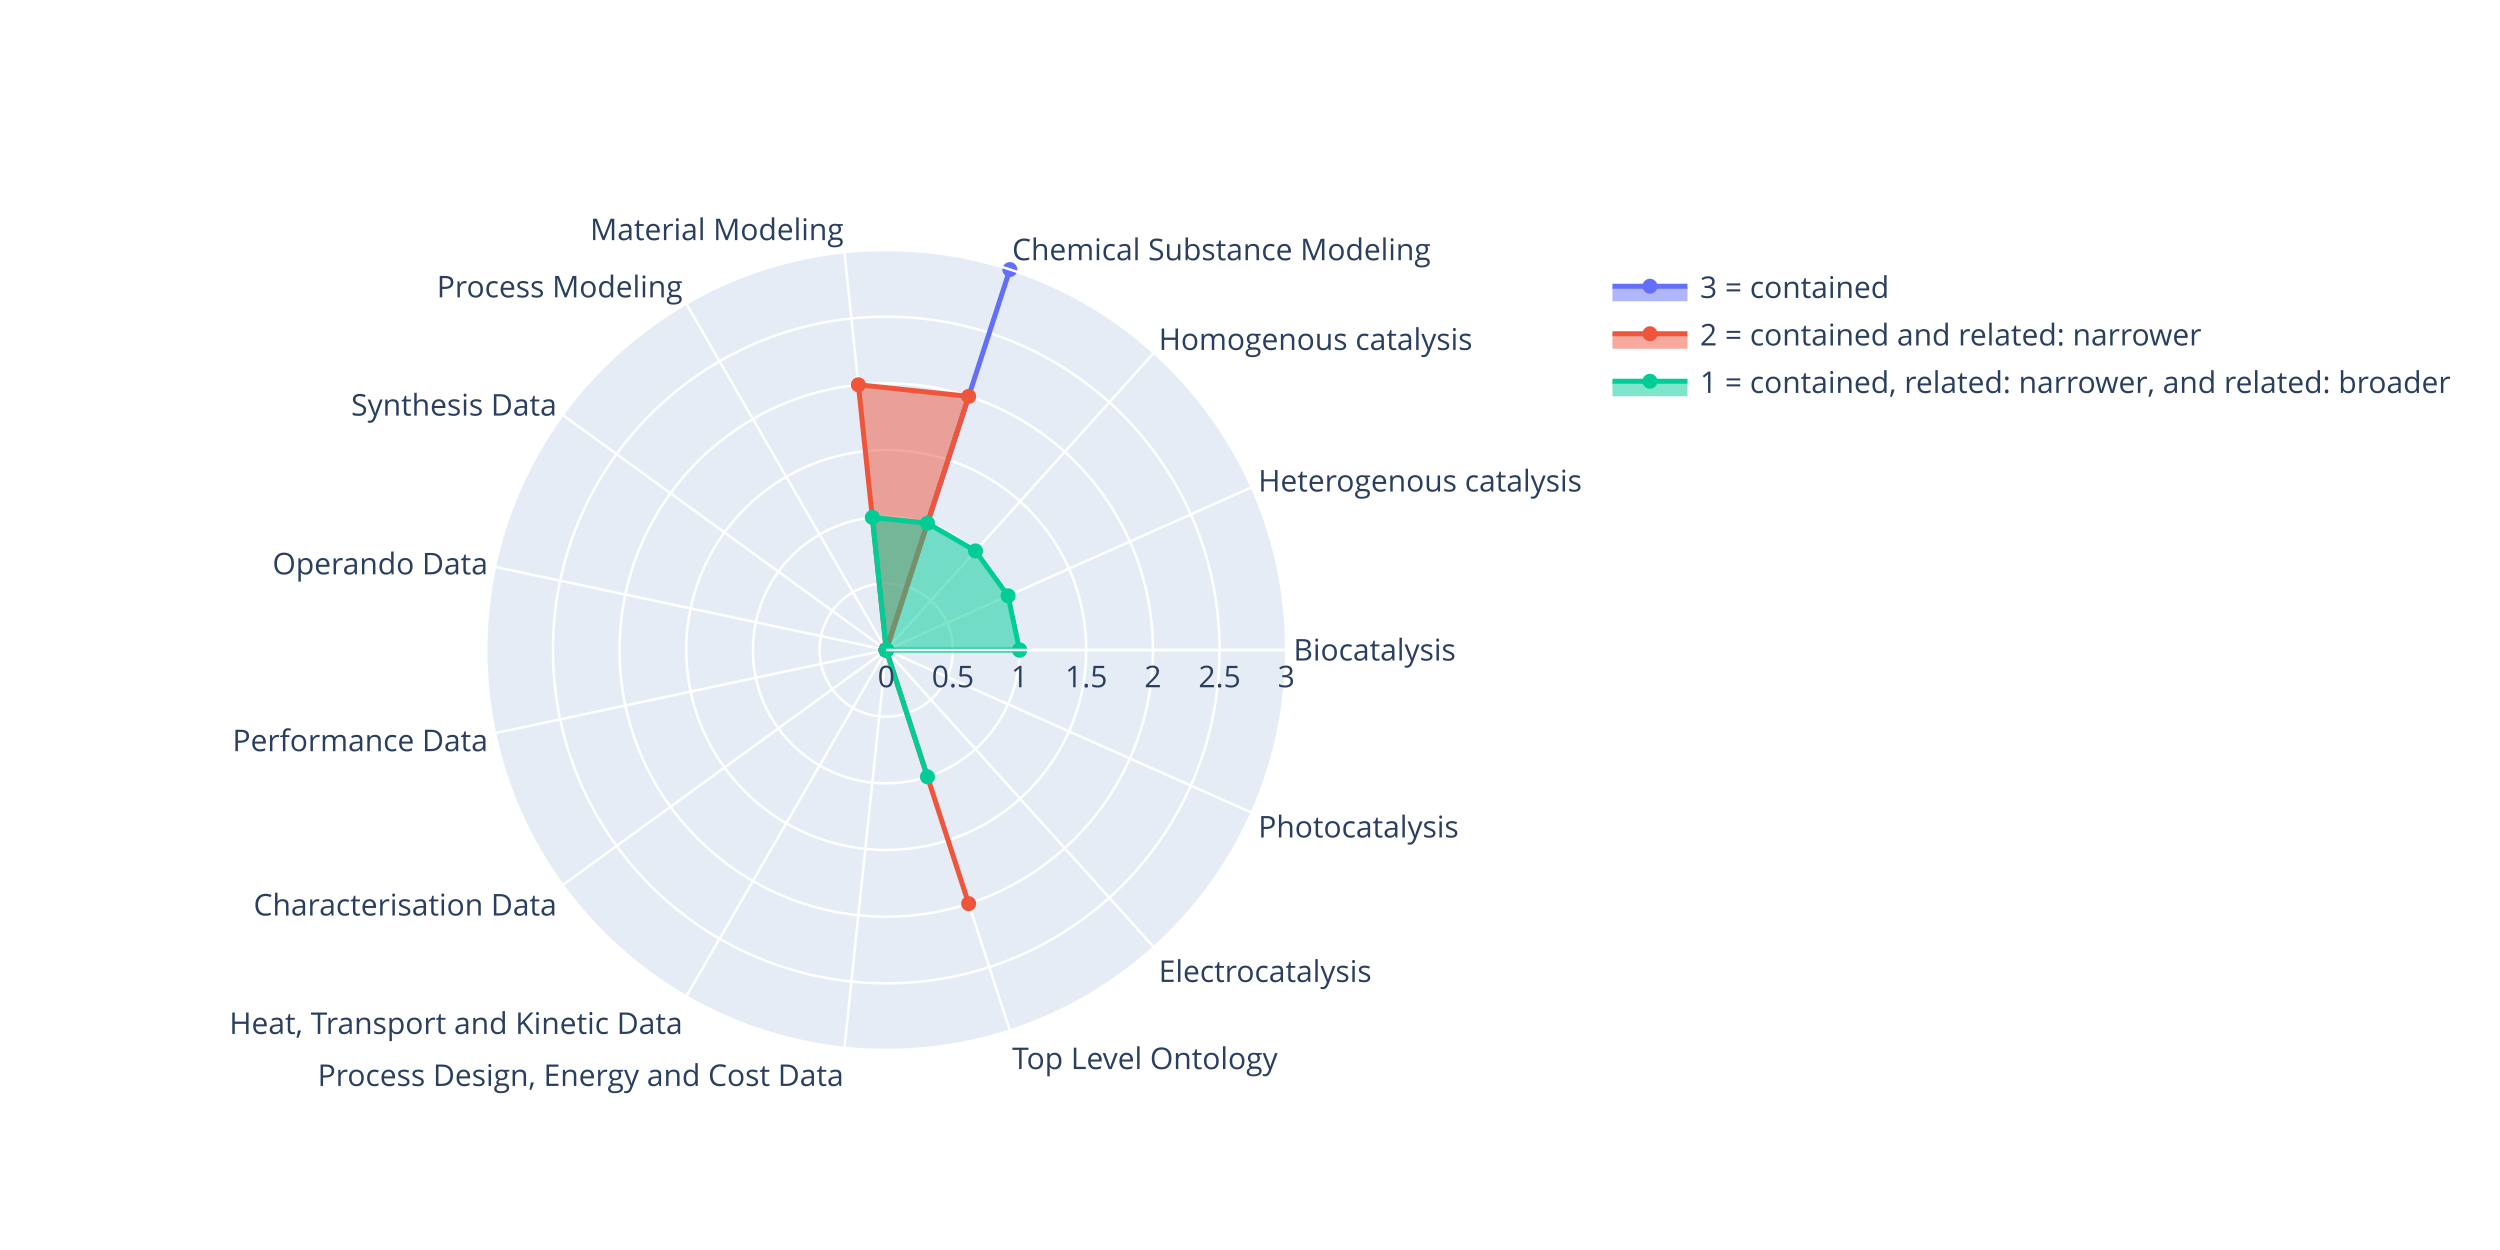
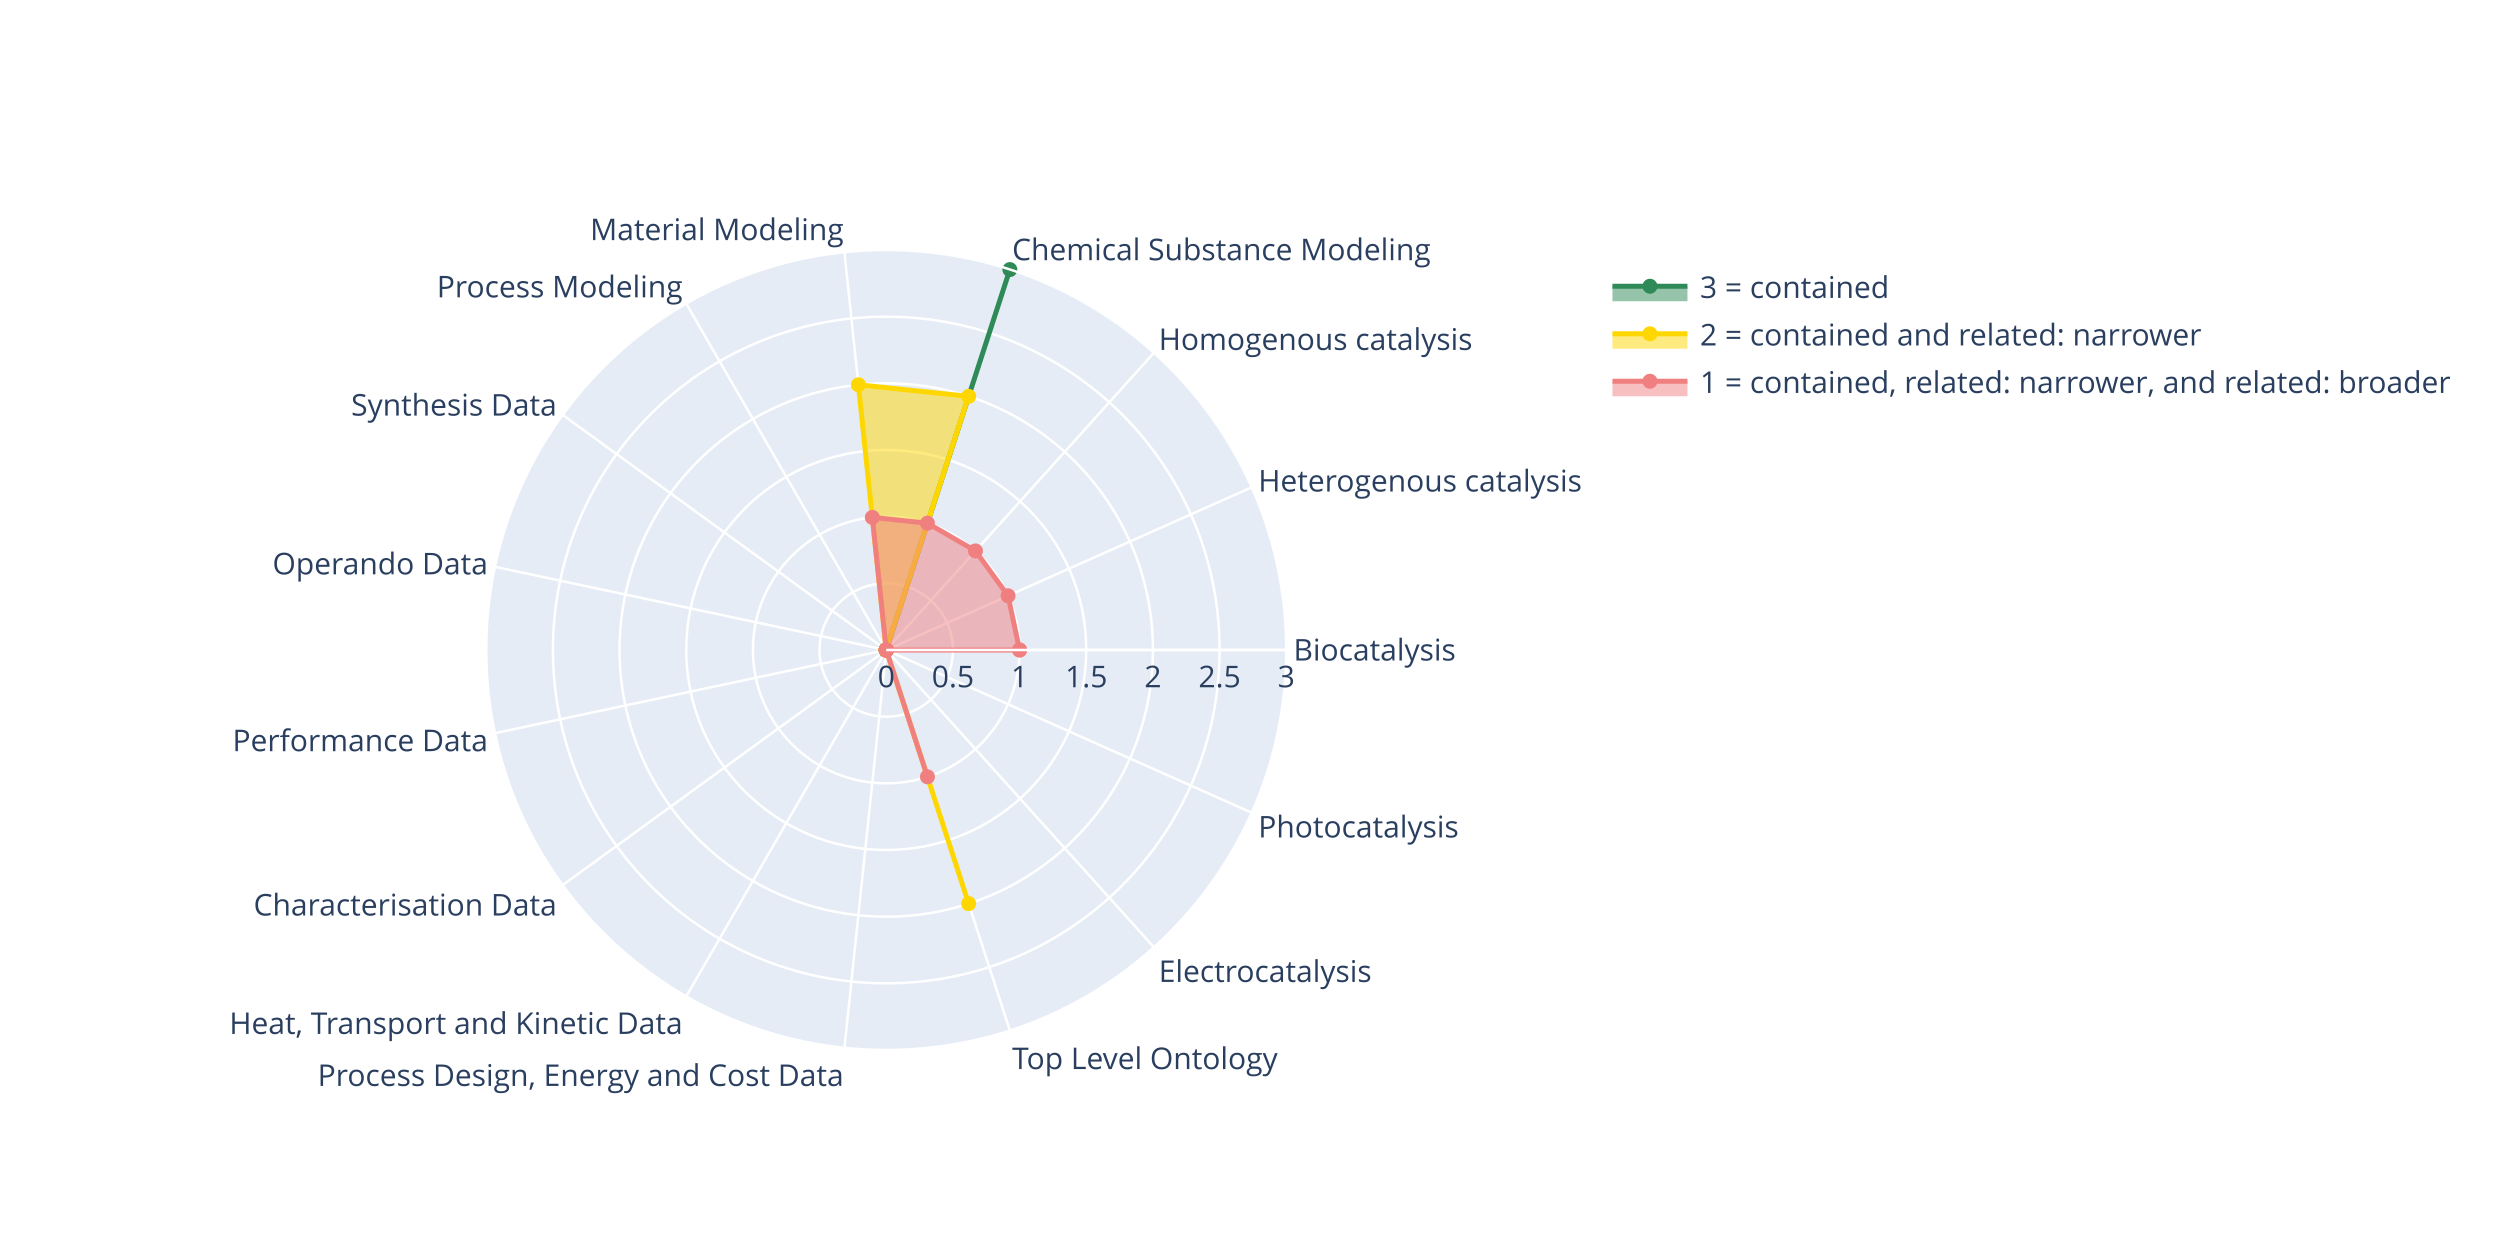
<svg xmlns="http://www.w3.org/2000/svg" class="main-svg" width="1000" height="500" style="" viewBox="0 0 1000 500">
  <rect x="0" y="0" width="1000" height="500" style="fill: rgb(255, 255, 255); fill-opacity: 1;" />
-   <defs id="defs-3294db">
+   <defs id="defs-3bb9d7">
    <g class="clips">
-       <clipPath id="clip3294dbpolar-for-traces">
+       <clipPath id="clip3bb9d7polar-for-traces">
        <path d="M160,0A160,160 0,1,0 -160,-1.9594348786357652e-14A160,160 0,1,0 160,3.9188697572715304e-14Z" transform="translate(160,160)" />
      </clipPath>
    </g>
    <g class="gradients" />
    <g class="patterns" />
  </defs>
  <g class="bglayer" />
  <g class="layer-below">
    <g class="imagelayer" />
    <g class="shapelayer" />
  </g>
  <g class="cartesianlayer" />
  <g class="polarlayer">
    <g class="polar">
      <g class="polarsublayer draglayer" />
      <g class="polarsublayer plotbg">
        <path d="M160,0A160,160 0,1,0 -160,-1.9594348786357652e-14A160,160 0,1,0 160,3.9188697572715304e-14Z" transform="translate(354.5,260)" style="fill: rgb(229, 236, 246); fill-opacity: 1;" />
      </g>
      <g class="polarsublayer backplot">
        <g class="maplayer" />
      </g>
      <g class="polarsublayer angular-grid" style="fill: none;">
        <path class="angularaxisgrid" d="M354.5,260L514.5,260" style="stroke: rgb(255, 255, 255); stroke-opacity: 1; stroke-width: 1px;" />
        <path class="angularaxisgrid" d="M354.5,260L500.667,194.922" style="stroke: rgb(255, 255, 255); stroke-opacity: 1; stroke-width: 1px;" />
        <path class="angularaxisgrid" d="M354.5,260L461.561,141.097" style="stroke: rgb(255, 255, 255); stroke-opacity: 1; stroke-width: 1px;" />
        <path class="angularaxisgrid" d="M354.5,260L403.943,107.831" style="stroke: rgb(255, 255, 255); stroke-opacity: 1; stroke-width: 1px;" />
        <path class="angularaxisgrid" d="M354.5,260L337.775,100.876" style="stroke: rgb(255, 255, 255); stroke-opacity: 1; stroke-width: 1px;" />
        <path class="angularaxisgrid" d="M354.5,260L274.5,121.436" style="stroke: rgb(255, 255, 255); stroke-opacity: 1; stroke-width: 1px;" />
        <path class="angularaxisgrid" d="M354.5,260L225.057,165.954" style="stroke: rgb(255, 255, 255); stroke-opacity: 1; stroke-width: 1px;" />
        <path class="angularaxisgrid" d="M354.5,260L197.996,226.734" style="stroke: rgb(255, 255, 255); stroke-opacity: 1; stroke-width: 1px;" />
        <path class="angularaxisgrid" d="M354.5,260L197.996,293.266" style="stroke: rgb(255, 255, 255); stroke-opacity: 1; stroke-width: 1px;" />
        <path class="angularaxisgrid" d="M354.5,260L225.057,354.046" style="stroke: rgb(255, 255, 255); stroke-opacity: 1; stroke-width: 1px;" />
        <path class="angularaxisgrid" d="M354.5,260L274.5,398.564" style="stroke: rgb(255, 255, 255); stroke-opacity: 1; stroke-width: 1px;" />
        <path class="angularaxisgrid" d="M354.5,260L337.775,419.124" style="stroke: rgb(255, 255, 255); stroke-opacity: 1; stroke-width: 1px;" />
        <path class="angularaxisgrid" d="M354.5,260L403.943,412.169" style="stroke: rgb(255, 255, 255); stroke-opacity: 1; stroke-width: 1px;" />
        <path class="angularaxisgrid" d="M354.5,260L461.561,378.903" style="stroke: rgb(255, 255, 255); stroke-opacity: 1; stroke-width: 1px;" />
        <path class="angularaxisgrid" d="M354.5,260L500.667,325.078" style="stroke: rgb(255, 255, 255); stroke-opacity: 1; stroke-width: 1px;" />
      </g>
      <g class="polarsublayer radial-grid" transform="translate(354.5,260)" style="fill: none;">
        <path class="xgrid" d="M26.67,0A26.67,26.67 0,1,0 -26.67,-3.2661330133259913e-15A26.67,26.67 0,1,0 26.67,6.532266026651983e-15Z" style="stroke: rgb(255, 255, 255); stroke-opacity: 1; stroke-width: 1px;" />
        <path class="xgrid" d="M53.33,0A53.33,53.33 0,1,0 -53.33,-6.531041379852834e-15A53.33,53.33 0,1,0 53.33,1.3062082759705669e-14Z" style="stroke: rgb(255, 255, 255); stroke-opacity: 1; stroke-width: 1px;" />
        <path class="xgrid" d="M80,0A80,80 0,1,0 -80,-9.797174393178826e-15A80,80 0,1,0 80,1.9594348786357652e-14Z" style="stroke: rgb(255, 255, 255); stroke-opacity: 1; stroke-width: 1px;" />
        <path class="xgrid" d="M106.67,0A106.67,106.67 0,1,0 -106.67,-1.3063307406504817e-14A106.67,106.67 0,1,0 106.67,2.6126614813009634e-14Z" style="stroke: rgb(255, 255, 255); stroke-opacity: 1; stroke-width: 1px;" />
        <path class="xgrid" d="M133.33,0A133.33,133.33 0,1,0 -133.33,-1.632821577303166e-14A133.33,133.33 0,1,0 133.33,3.265643154606332e-14Z" style="stroke: rgb(255, 255, 255); stroke-opacity: 1; stroke-width: 1px;" />
      </g>
      <g class="polarsublayer frontplot" transform="translate(194.5,100)">
        <g class="barlayer" />
        <g class="scatterlayer">
-           <g class="trace scatter trace3ef2c0" style="stroke-miterlimit: 2; opacity: 1;">
-             <g class="fills" clip-path="url(#clip3294dbpolar-for-traces)">
+           <g class="trace scatter tracea5f92a" style="stroke-miterlimit: 2; opacity: 1;">
+             <g class="fills" clip-path="url(#clip3bb9d7polar-for-traces)">
              <g>
-                 <path class="js-fill" d="M160,160L160,160L160,160L209.44,7.83L160,160L160,160L160,160L160,160L160,160L160,160L160,160L160,160L160,160L160,160L160,160L160,160Z" style="fill: rgb(99, 110, 250); fill-opacity: 0.5; stroke-width: 0;" />
+                 <path class="js-fill" d="M160,160L160,160L160,160L209.44,7.83L160,160L160,160L160,160L160,160L160,160L160,160L160,160L160,160L160,160L160,160L160,160L160,160Z" style="fill: rgb(46, 139, 87); fill-opacity: 0.5; stroke-width: 0;" />
              </g>
            </g>
            <g class="errorbars" />
            <g class="lines">
-               <path class="js-line" d="M160,160L160,160L160,160L209.44,7.83L160,160L160,160L160,160L160,160L160,160L160,160L160,160L160,160L160,160L160,160L160,160L160,160" clip-path="url(#clip3294dbpolar-for-traces)" style="vector-effect: non-scaling-stroke; fill: none; stroke: rgb(99, 110, 250); stroke-opacity: 1; stroke-width: 2px; opacity: 1;" />
+               <path class="js-line" d="M160,160L160,160L160,160L209.44,7.83L160,160L160,160L160,160L160,160L160,160L160,160L160,160L160,160L160,160L160,160L160,160L160,160" clip-path="url(#clip3bb9d7polar-for-traces)" style="vector-effect: non-scaling-stroke; fill: none; stroke: rgb(46, 139, 87); stroke-opacity: 1; stroke-width: 2px; opacity: 1;" />
            </g>
            <g class="points">
-               <path class="point" transform="translate(160,160)" d="M3,0A3,3 0 1,1 0,-3A3,3 0 0,1 3,0Z" style="opacity: 1; stroke-width: 0px; fill: rgb(99, 110, 250); fill-opacity: 1;" />
-               <path class="point" transform="translate(160,160)" d="M3,0A3,3 0 1,1 0,-3A3,3 0 0,1 3,0Z" style="opacity: 1; stroke-width: 0px; fill: rgb(99, 110, 250); fill-opacity: 1;" />
-               <path class="point" transform="translate(160,160)" d="M3,0A3,3 0 1,1 0,-3A3,3 0 0,1 3,0Z" style="opacity: 1; stroke-width: 0px; fill: rgb(99, 110, 250); fill-opacity: 1;" />
-               <path class="point" transform="translate(209.44,7.83)" d="M3,0A3,3 0 1,1 0,-3A3,3 0 0,1 3,0Z" style="opacity: 1; stroke-width: 0px; fill: rgb(99, 110, 250); fill-opacity: 1;" />
-               <path class="point" transform="translate(160,160)" d="M3,0A3,3 0 1,1 0,-3A3,3 0 0,1 3,0Z" style="opacity: 1; stroke-width: 0px; fill: rgb(99, 110, 250); fill-opacity: 1;" />
-               <path class="point" transform="translate(160,160)" d="M3,0A3,3 0 1,1 0,-3A3,3 0 0,1 3,0Z" style="opacity: 1; stroke-width: 0px; fill: rgb(99, 110, 250); fill-opacity: 1;" />
-               <path class="point" transform="translate(160,160)" d="M3,0A3,3 0 1,1 0,-3A3,3 0 0,1 3,0Z" style="opacity: 1; stroke-width: 0px; fill: rgb(99, 110, 250); fill-opacity: 1;" />
-               <path class="point" transform="translate(160,160)" d="M3,0A3,3 0 1,1 0,-3A3,3 0 0,1 3,0Z" style="opacity: 1; stroke-width: 0px; fill: rgb(99, 110, 250); fill-opacity: 1;" />
-               <path class="point" transform="translate(160,160)" d="M3,0A3,3 0 1,1 0,-3A3,3 0 0,1 3,0Z" style="opacity: 1; stroke-width: 0px; fill: rgb(99, 110, 250); fill-opacity: 1;" />
-               <path class="point" transform="translate(160,160)" d="M3,0A3,3 0 1,1 0,-3A3,3 0 0,1 3,0Z" style="opacity: 1; stroke-width: 0px; fill: rgb(99, 110, 250); fill-opacity: 1;" />
-               <path class="point" transform="translate(160,160)" d="M3,0A3,3 0 1,1 0,-3A3,3 0 0,1 3,0Z" style="opacity: 1; stroke-width: 0px; fill: rgb(99, 110, 250); fill-opacity: 1;" />
-               <path class="point" transform="translate(160,160)" d="M3,0A3,3 0 1,1 0,-3A3,3 0 0,1 3,0Z" style="opacity: 1; stroke-width: 0px; fill: rgb(99, 110, 250); fill-opacity: 1;" />
-               <path class="point" transform="translate(160,160)" d="M3,0A3,3 0 1,1 0,-3A3,3 0 0,1 3,0Z" style="opacity: 1; stroke-width: 0px; fill: rgb(99, 110, 250); fill-opacity: 1;" />
-               <path class="point" transform="translate(160,160)" d="M3,0A3,3 0 1,1 0,-3A3,3 0 0,1 3,0Z" style="opacity: 1; stroke-width: 0px; fill: rgb(99, 110, 250); fill-opacity: 1;" />
-               <path class="point" transform="translate(160,160)" d="M3,0A3,3 0 1,1 0,-3A3,3 0 0,1 3,0Z" style="opacity: 1; stroke-width: 0px; fill: rgb(99, 110, 250); fill-opacity: 1;" />
-               <path class="point" transform="translate(160,160)" d="M3,0A3,3 0 1,1 0,-3A3,3 0 0,1 3,0Z" style="opacity: 1; stroke-width: 0px; fill: rgb(99, 110, 250); fill-opacity: 1;" />
+               <path class="point" transform="translate(160,160)" d="M3,0A3,3 0 1,1 0,-3A3,3 0 0,1 3,0Z" style="opacity: 1; stroke-width: 0px; fill: rgb(46, 139, 87); fill-opacity: 1;" />
+               <path class="point" transform="translate(160,160)" d="M3,0A3,3 0 1,1 0,-3A3,3 0 0,1 3,0Z" style="opacity: 1; stroke-width: 0px; fill: rgb(46, 139, 87); fill-opacity: 1;" />
+               <path class="point" transform="translate(160,160)" d="M3,0A3,3 0 1,1 0,-3A3,3 0 0,1 3,0Z" style="opacity: 1; stroke-width: 0px; fill: rgb(46, 139, 87); fill-opacity: 1;" />
+               <path class="point" transform="translate(209.44,7.83)" d="M3,0A3,3 0 1,1 0,-3A3,3 0 0,1 3,0Z" style="opacity: 1; stroke-width: 0px; fill: rgb(46, 139, 87); fill-opacity: 1;" />
+               <path class="point" transform="translate(160,160)" d="M3,0A3,3 0 1,1 0,-3A3,3 0 0,1 3,0Z" style="opacity: 1; stroke-width: 0px; fill: rgb(46, 139, 87); fill-opacity: 1;" />
+               <path class="point" transform="translate(160,160)" d="M3,0A3,3 0 1,1 0,-3A3,3 0 0,1 3,0Z" style="opacity: 1; stroke-width: 0px; fill: rgb(46, 139, 87); fill-opacity: 1;" />
+               <path class="point" transform="translate(160,160)" d="M3,0A3,3 0 1,1 0,-3A3,3 0 0,1 3,0Z" style="opacity: 1; stroke-width: 0px; fill: rgb(46, 139, 87); fill-opacity: 1;" />
+               <path class="point" transform="translate(160,160)" d="M3,0A3,3 0 1,1 0,-3A3,3 0 0,1 3,0Z" style="opacity: 1; stroke-width: 0px; fill: rgb(46, 139, 87); fill-opacity: 1;" />
+               <path class="point" transform="translate(160,160)" d="M3,0A3,3 0 1,1 0,-3A3,3 0 0,1 3,0Z" style="opacity: 1; stroke-width: 0px; fill: rgb(46, 139, 87); fill-opacity: 1;" />
+               <path class="point" transform="translate(160,160)" d="M3,0A3,3 0 1,1 0,-3A3,3 0 0,1 3,0Z" style="opacity: 1; stroke-width: 0px; fill: rgb(46, 139, 87); fill-opacity: 1;" />
+               <path class="point" transform="translate(160,160)" d="M3,0A3,3 0 1,1 0,-3A3,3 0 0,1 3,0Z" style="opacity: 1; stroke-width: 0px; fill: rgb(46, 139, 87); fill-opacity: 1;" />
+               <path class="point" transform="translate(160,160)" d="M3,0A3,3 0 1,1 0,-3A3,3 0 0,1 3,0Z" style="opacity: 1; stroke-width: 0px; fill: rgb(46, 139, 87); fill-opacity: 1;" />
+               <path class="point" transform="translate(160,160)" d="M3,0A3,3 0 1,1 0,-3A3,3 0 0,1 3,0Z" style="opacity: 1; stroke-width: 0px; fill: rgb(46, 139, 87); fill-opacity: 1;" />
+               <path class="point" transform="translate(160,160)" d="M3,0A3,3 0 1,1 0,-3A3,3 0 0,1 3,0Z" style="opacity: 1; stroke-width: 0px; fill: rgb(46, 139, 87); fill-opacity: 1;" />
+               <path class="point" transform="translate(160,160)" d="M3,0A3,3 0 1,1 0,-3A3,3 0 0,1 3,0Z" style="opacity: 1; stroke-width: 0px; fill: rgb(46, 139, 87); fill-opacity: 1;" />
+               <path class="point" transform="translate(160,160)" d="M3,0A3,3 0 1,1 0,-3A3,3 0 0,1 3,0Z" style="opacity: 1; stroke-width: 0px; fill: rgb(46, 139, 87); fill-opacity: 1;" />
            </g>
            <g class="text" />
          </g>
-           <g class="trace scatter trace726199" style="stroke-miterlimit: 2; opacity: 1;">
-             <g class="fills" clip-path="url(#clip3294dbpolar-for-traces)">
+           <g class="trace scatter tracee6eeb8" style="stroke-miterlimit: 2; opacity: 1;">
+             <g class="fills" clip-path="url(#clip3bb9d7polar-for-traces)">
              <g>
-                 <path class="js-fill" d="M160,160L160,160L160,160L192.96,58.55L148.85,53.92L160,160L160,160L160,160L160,160L160,160L160,160L160,160L192.96,261.45L160,160L160,160L160,160Z" style="fill: rgb(239, 85, 59); fill-opacity: 0.5; stroke-width: 0;" />
+                 <path class="js-fill" d="M160,160L160,160L160,160L192.96,58.55L148.85,53.92L160,160L160,160L160,160L160,160L160,160L160,160L160,160L192.96,261.45L160,160L160,160L160,160Z" style="fill: rgb(255, 215, 0); fill-opacity: 0.5; stroke-width: 0;" />
              </g>
            </g>
            <g class="errorbars" />
            <g class="lines">
-               <path class="js-line" d="M160,160L160,160L160,160L192.96,58.55L148.85,53.92L160,160L160,160L160,160L160,160L160,160L160,160L160,160L192.96,261.45L160,160L160,160L160,160" clip-path="url(#clip3294dbpolar-for-traces)" style="vector-effect: non-scaling-stroke; fill: none; stroke: rgb(239, 85, 59); stroke-opacity: 1; stroke-width: 2px; opacity: 1;" />
+               <path class="js-line" d="M160,160L160,160L160,160L192.96,58.55L148.85,53.92L160,160L160,160L160,160L160,160L160,160L160,160L160,160L192.96,261.45L160,160L160,160L160,160" clip-path="url(#clip3bb9d7polar-for-traces)" style="vector-effect: non-scaling-stroke; fill: none; stroke: rgb(255, 215, 0); stroke-opacity: 1; stroke-width: 2px; opacity: 1;" />
            </g>
            <g class="points">
-               <path class="point" transform="translate(160,160)" d="M3,0A3,3 0 1,1 0,-3A3,3 0 0,1 3,0Z" style="opacity: 1; stroke-width: 0px; fill: rgb(239, 85, 59); fill-opacity: 1;" />
-               <path class="point" transform="translate(160,160)" d="M3,0A3,3 0 1,1 0,-3A3,3 0 0,1 3,0Z" style="opacity: 1; stroke-width: 0px; fill: rgb(239, 85, 59); fill-opacity: 1;" />
-               <path class="point" transform="translate(160,160)" d="M3,0A3,3 0 1,1 0,-3A3,3 0 0,1 3,0Z" style="opacity: 1; stroke-width: 0px; fill: rgb(239, 85, 59); fill-opacity: 1;" />
-               <path class="point" transform="translate(192.96,58.55)" d="M3,0A3,3 0 1,1 0,-3A3,3 0 0,1 3,0Z" style="opacity: 1; stroke-width: 0px; fill: rgb(239, 85, 59); fill-opacity: 1;" />
-               <path class="point" transform="translate(148.85,53.92)" d="M3,0A3,3 0 1,1 0,-3A3,3 0 0,1 3,0Z" style="opacity: 1; stroke-width: 0px; fill: rgb(239, 85, 59); fill-opacity: 1;" />
-               <path class="point" transform="translate(160,160)" d="M3,0A3,3 0 1,1 0,-3A3,3 0 0,1 3,0Z" style="opacity: 1; stroke-width: 0px; fill: rgb(239, 85, 59); fill-opacity: 1;" />
-               <path class="point" transform="translate(160,160)" d="M3,0A3,3 0 1,1 0,-3A3,3 0 0,1 3,0Z" style="opacity: 1; stroke-width: 0px; fill: rgb(239, 85, 59); fill-opacity: 1;" />
-               <path class="point" transform="translate(160,160)" d="M3,0A3,3 0 1,1 0,-3A3,3 0 0,1 3,0Z" style="opacity: 1; stroke-width: 0px; fill: rgb(239, 85, 59); fill-opacity: 1;" />
-               <path class="point" transform="translate(160,160)" d="M3,0A3,3 0 1,1 0,-3A3,3 0 0,1 3,0Z" style="opacity: 1; stroke-width: 0px; fill: rgb(239, 85, 59); fill-opacity: 1;" />
-               <path class="point" transform="translate(160,160)" d="M3,0A3,3 0 1,1 0,-3A3,3 0 0,1 3,0Z" style="opacity: 1; stroke-width: 0px; fill: rgb(239, 85, 59); fill-opacity: 1;" />
-               <path class="point" transform="translate(160,160)" d="M3,0A3,3 0 1,1 0,-3A3,3 0 0,1 3,0Z" style="opacity: 1; stroke-width: 0px; fill: rgb(239, 85, 59); fill-opacity: 1;" />
-               <path class="point" transform="translate(160,160)" d="M3,0A3,3 0 1,1 0,-3A3,3 0 0,1 3,0Z" style="opacity: 1; stroke-width: 0px; fill: rgb(239, 85, 59); fill-opacity: 1;" />
-               <path class="point" transform="translate(192.96,261.45)" d="M3,0A3,3 0 1,1 0,-3A3,3 0 0,1 3,0Z" style="opacity: 1; stroke-width: 0px; fill: rgb(239, 85, 59); fill-opacity: 1;" />
-               <path class="point" transform="translate(160,160)" d="M3,0A3,3 0 1,1 0,-3A3,3 0 0,1 3,0Z" style="opacity: 1; stroke-width: 0px; fill: rgb(239, 85, 59); fill-opacity: 1;" />
-               <path class="point" transform="translate(160,160)" d="M3,0A3,3 0 1,1 0,-3A3,3 0 0,1 3,0Z" style="opacity: 1; stroke-width: 0px; fill: rgb(239, 85, 59); fill-opacity: 1;" />
-               <path class="point" transform="translate(160,160)" d="M3,0A3,3 0 1,1 0,-3A3,3 0 0,1 3,0Z" style="opacity: 1; stroke-width: 0px; fill: rgb(239, 85, 59); fill-opacity: 1;" />
+               <path class="point" transform="translate(160,160)" d="M3,0A3,3 0 1,1 0,-3A3,3 0 0,1 3,0Z" style="opacity: 1; stroke-width: 0px; fill: rgb(255, 215, 0); fill-opacity: 1;" />
+               <path class="point" transform="translate(160,160)" d="M3,0A3,3 0 1,1 0,-3A3,3 0 0,1 3,0Z" style="opacity: 1; stroke-width: 0px; fill: rgb(255, 215, 0); fill-opacity: 1;" />
+               <path class="point" transform="translate(160,160)" d="M3,0A3,3 0 1,1 0,-3A3,3 0 0,1 3,0Z" style="opacity: 1; stroke-width: 0px; fill: rgb(255, 215, 0); fill-opacity: 1;" />
+               <path class="point" transform="translate(192.96,58.55)" d="M3,0A3,3 0 1,1 0,-3A3,3 0 0,1 3,0Z" style="opacity: 1; stroke-width: 0px; fill: rgb(255, 215, 0); fill-opacity: 1;" />
+               <path class="point" transform="translate(148.85,53.92)" d="M3,0A3,3 0 1,1 0,-3A3,3 0 0,1 3,0Z" style="opacity: 1; stroke-width: 0px; fill: rgb(255, 215, 0); fill-opacity: 1;" />
+               <path class="point" transform="translate(160,160)" d="M3,0A3,3 0 1,1 0,-3A3,3 0 0,1 3,0Z" style="opacity: 1; stroke-width: 0px; fill: rgb(255, 215, 0); fill-opacity: 1;" />
+               <path class="point" transform="translate(160,160)" d="M3,0A3,3 0 1,1 0,-3A3,3 0 0,1 3,0Z" style="opacity: 1; stroke-width: 0px; fill: rgb(255, 215, 0); fill-opacity: 1;" />
+               <path class="point" transform="translate(160,160)" d="M3,0A3,3 0 1,1 0,-3A3,3 0 0,1 3,0Z" style="opacity: 1; stroke-width: 0px; fill: rgb(255, 215, 0); fill-opacity: 1;" />
+               <path class="point" transform="translate(160,160)" d="M3,0A3,3 0 1,1 0,-3A3,3 0 0,1 3,0Z" style="opacity: 1; stroke-width: 0px; fill: rgb(255, 215, 0); fill-opacity: 1;" />
+               <path class="point" transform="translate(160,160)" d="M3,0A3,3 0 1,1 0,-3A3,3 0 0,1 3,0Z" style="opacity: 1; stroke-width: 0px; fill: rgb(255, 215, 0); fill-opacity: 1;" />
+               <path class="point" transform="translate(160,160)" d="M3,0A3,3 0 1,1 0,-3A3,3 0 0,1 3,0Z" style="opacity: 1; stroke-width: 0px; fill: rgb(255, 215, 0); fill-opacity: 1;" />
+               <path class="point" transform="translate(160,160)" d="M3,0A3,3 0 1,1 0,-3A3,3 0 0,1 3,0Z" style="opacity: 1; stroke-width: 0px; fill: rgb(255, 215, 0); fill-opacity: 1;" />
+               <path class="point" transform="translate(192.96,261.45)" d="M3,0A3,3 0 1,1 0,-3A3,3 0 0,1 3,0Z" style="opacity: 1; stroke-width: 0px; fill: rgb(255, 215, 0); fill-opacity: 1;" />
+               <path class="point" transform="translate(160,160)" d="M3,0A3,3 0 1,1 0,-3A3,3 0 0,1 3,0Z" style="opacity: 1; stroke-width: 0px; fill: rgb(255, 215, 0); fill-opacity: 1;" />
+               <path class="point" transform="translate(160,160)" d="M3,0A3,3 0 1,1 0,-3A3,3 0 0,1 3,0Z" style="opacity: 1; stroke-width: 0px; fill: rgb(255, 215, 0); fill-opacity: 1;" />
+               <path class="point" transform="translate(160,160)" d="M3,0A3,3 0 1,1 0,-3A3,3 0 0,1 3,0Z" style="opacity: 1; stroke-width: 0px; fill: rgb(255, 215, 0); fill-opacity: 1;" />
            </g>
            <g class="text" />
          </g>
-           <g class="trace scatter traceafcdb3" style="stroke-miterlimit: 2; opacity: 1;">
-             <g class="fills" clip-path="url(#clip3294dbpolar-for-traces)">
+           <g class="trace scatter traceb288aa" style="stroke-miterlimit: 2; opacity: 1;">
+             <g class="fills" clip-path="url(#clip3bb9d7polar-for-traces)">
              <g>
-                 <path class="js-fill" d="M213.33,160L208.72,138.31L195.69,120.37L176.48,109.28L154.43,106.96L160,160L160,160L160,160L160,160L160,160L160,160L160,160L176.48,210.72L160,160L160,160L213.33,160Z" style="fill: rgb(0, 204, 150); fill-opacity: 0.5; stroke-width: 0;" />
+                 <path class="js-fill" d="M213.33,160L208.72,138.31L195.69,120.37L176.48,109.28L154.43,106.96L160,160L160,160L160,160L160,160L160,160L160,160L160,160L176.48,210.72L160,160L160,160L213.33,160Z" style="fill: rgb(240, 128, 128); fill-opacity: 0.5; stroke-width: 0;" />
              </g>
            </g>
            <g class="errorbars" />
            <g class="lines">
-               <path class="js-line" d="M213.33,160L208.72,138.31L195.69,120.37L176.48,109.28L154.43,106.96L160,160L160,160L160,160L160,160L160,160L160,160L160,160L176.48,210.72L160,160L160,160L213.33,160" clip-path="url(#clip3294dbpolar-for-traces)" style="vector-effect: non-scaling-stroke; fill: none; stroke: rgb(0, 204, 150); stroke-opacity: 1; stroke-width: 2px; opacity: 1;" />
+               <path class="js-line" d="M213.33,160L208.72,138.31L195.69,120.37L176.48,109.28L154.43,106.96L160,160L160,160L160,160L160,160L160,160L160,160L160,160L176.48,210.72L160,160L160,160L213.33,160" clip-path="url(#clip3bb9d7polar-for-traces)" style="vector-effect: non-scaling-stroke; fill: none; stroke: rgb(240, 128, 128); stroke-opacity: 1; stroke-width: 2px; opacity: 1;" />
            </g>
            <g class="points">
-               <path class="point" transform="translate(213.33,160)" d="M3,0A3,3 0 1,1 0,-3A3,3 0 0,1 3,0Z" style="opacity: 1; stroke-width: 0px; fill: rgb(0, 204, 150); fill-opacity: 1;" />
-               <path class="point" transform="translate(208.72,138.31)" d="M3,0A3,3 0 1,1 0,-3A3,3 0 0,1 3,0Z" style="opacity: 1; stroke-width: 0px; fill: rgb(0, 204, 150); fill-opacity: 1;" />
-               <path class="point" transform="translate(195.69,120.37)" d="M3,0A3,3 0 1,1 0,-3A3,3 0 0,1 3,0Z" style="opacity: 1; stroke-width: 0px; fill: rgb(0, 204, 150); fill-opacity: 1;" />
-               <path class="point" transform="translate(176.48,109.28)" d="M3,0A3,3 0 1,1 0,-3A3,3 0 0,1 3,0Z" style="opacity: 1; stroke-width: 0px; fill: rgb(0, 204, 150); fill-opacity: 1;" />
-               <path class="point" transform="translate(154.43,106.96)" d="M3,0A3,3 0 1,1 0,-3A3,3 0 0,1 3,0Z" style="opacity: 1; stroke-width: 0px; fill: rgb(0, 204, 150); fill-opacity: 1;" />
-               <path class="point" transform="translate(160,160)" d="M3,0A3,3 0 1,1 0,-3A3,3 0 0,1 3,0Z" style="opacity: 1; stroke-width: 0px; fill: rgb(0, 204, 150); fill-opacity: 1;" />
-               <path class="point" transform="translate(160,160)" d="M3,0A3,3 0 1,1 0,-3A3,3 0 0,1 3,0Z" style="opacity: 1; stroke-width: 0px; fill: rgb(0, 204, 150); fill-opacity: 1;" />
-               <path class="point" transform="translate(160,160)" d="M3,0A3,3 0 1,1 0,-3A3,3 0 0,1 3,0Z" style="opacity: 1; stroke-width: 0px; fill: rgb(0, 204, 150); fill-opacity: 1;" />
-               <path class="point" transform="translate(160,160)" d="M3,0A3,3 0 1,1 0,-3A3,3 0 0,1 3,0Z" style="opacity: 1; stroke-width: 0px; fill: rgb(0, 204, 150); fill-opacity: 1;" />
-               <path class="point" transform="translate(160,160)" d="M3,0A3,3 0 1,1 0,-3A3,3 0 0,1 3,0Z" style="opacity: 1; stroke-width: 0px; fill: rgb(0, 204, 150); fill-opacity: 1;" />
-               <path class="point" transform="translate(160,160)" d="M3,0A3,3 0 1,1 0,-3A3,3 0 0,1 3,0Z" style="opacity: 1; stroke-width: 0px; fill: rgb(0, 204, 150); fill-opacity: 1;" />
-               <path class="point" transform="translate(160,160)" d="M3,0A3,3 0 1,1 0,-3A3,3 0 0,1 3,0Z" style="opacity: 1; stroke-width: 0px; fill: rgb(0, 204, 150); fill-opacity: 1;" />
-               <path class="point" transform="translate(176.48,210.72)" d="M3,0A3,3 0 1,1 0,-3A3,3 0 0,1 3,0Z" style="opacity: 1; stroke-width: 0px; fill: rgb(0, 204, 150); fill-opacity: 1;" />
-               <path class="point" transform="translate(160,160)" d="M3,0A3,3 0 1,1 0,-3A3,3 0 0,1 3,0Z" style="opacity: 1; stroke-width: 0px; fill: rgb(0, 204, 150); fill-opacity: 1;" />
-               <path class="point" transform="translate(160,160)" d="M3,0A3,3 0 1,1 0,-3A3,3 0 0,1 3,0Z" style="opacity: 1; stroke-width: 0px; fill: rgb(0, 204, 150); fill-opacity: 1;" />
-               <path class="point" transform="translate(213.33,160)" d="M3,0A3,3 0 1,1 0,-3A3,3 0 0,1 3,0Z" style="opacity: 1; stroke-width: 0px; fill: rgb(0, 204, 150); fill-opacity: 1;" />
+               <path class="point" transform="translate(213.33,160)" d="M3,0A3,3 0 1,1 0,-3A3,3 0 0,1 3,0Z" style="opacity: 1; stroke-width: 0px; fill: rgb(240, 128, 128); fill-opacity: 1;" />
+               <path class="point" transform="translate(208.72,138.31)" d="M3,0A3,3 0 1,1 0,-3A3,3 0 0,1 3,0Z" style="opacity: 1; stroke-width: 0px; fill: rgb(240, 128, 128); fill-opacity: 1;" />
+               <path class="point" transform="translate(195.69,120.37)" d="M3,0A3,3 0 1,1 0,-3A3,3 0 0,1 3,0Z" style="opacity: 1; stroke-width: 0px; fill: rgb(240, 128, 128); fill-opacity: 1;" />
+               <path class="point" transform="translate(176.48,109.28)" d="M3,0A3,3 0 1,1 0,-3A3,3 0 0,1 3,0Z" style="opacity: 1; stroke-width: 0px; fill: rgb(240, 128, 128); fill-opacity: 1;" />
+               <path class="point" transform="translate(154.43,106.96)" d="M3,0A3,3 0 1,1 0,-3A3,3 0 0,1 3,0Z" style="opacity: 1; stroke-width: 0px; fill: rgb(240, 128, 128); fill-opacity: 1;" />
+               <path class="point" transform="translate(160,160)" d="M3,0A3,3 0 1,1 0,-3A3,3 0 0,1 3,0Z" style="opacity: 1; stroke-width: 0px; fill: rgb(240, 128, 128); fill-opacity: 1;" />
+               <path class="point" transform="translate(160,160)" d="M3,0A3,3 0 1,1 0,-3A3,3 0 0,1 3,0Z" style="opacity: 1; stroke-width: 0px; fill: rgb(240, 128, 128); fill-opacity: 1;" />
+               <path class="point" transform="translate(160,160)" d="M3,0A3,3 0 1,1 0,-3A3,3 0 0,1 3,0Z" style="opacity: 1; stroke-width: 0px; fill: rgb(240, 128, 128); fill-opacity: 1;" />
+               <path class="point" transform="translate(160,160)" d="M3,0A3,3 0 1,1 0,-3A3,3 0 0,1 3,0Z" style="opacity: 1; stroke-width: 0px; fill: rgb(240, 128, 128); fill-opacity: 1;" />
+               <path class="point" transform="translate(160,160)" d="M3,0A3,3 0 1,1 0,-3A3,3 0 0,1 3,0Z" style="opacity: 1; stroke-width: 0px; fill: rgb(240, 128, 128); fill-opacity: 1;" />
+               <path class="point" transform="translate(160,160)" d="M3,0A3,3 0 1,1 0,-3A3,3 0 0,1 3,0Z" style="opacity: 1; stroke-width: 0px; fill: rgb(240, 128, 128); fill-opacity: 1;" />
+               <path class="point" transform="translate(160,160)" d="M3,0A3,3 0 1,1 0,-3A3,3 0 0,1 3,0Z" style="opacity: 1; stroke-width: 0px; fill: rgb(240, 128, 128); fill-opacity: 1;" />
+               <path class="point" transform="translate(176.48,210.72)" d="M3,0A3,3 0 1,1 0,-3A3,3 0 0,1 3,0Z" style="opacity: 1; stroke-width: 0px; fill: rgb(240, 128, 128); fill-opacity: 1;" />
+               <path class="point" transform="translate(160,160)" d="M3,0A3,3 0 1,1 0,-3A3,3 0 0,1 3,0Z" style="opacity: 1; stroke-width: 0px; fill: rgb(240, 128, 128); fill-opacity: 1;" />
+               <path class="point" transform="translate(160,160)" d="M3,0A3,3 0 1,1 0,-3A3,3 0 0,1 3,0Z" style="opacity: 1; stroke-width: 0px; fill: rgb(240, 128, 128); fill-opacity: 1;" />
+               <path class="point" transform="translate(213.33,160)" d="M3,0A3,3 0 1,1 0,-3A3,3 0 0,1 3,0Z" style="opacity: 1; stroke-width: 0px; fill: rgb(240, 128, 128); fill-opacity: 1;" />
            </g>
            <g class="text" />
          </g>
        </g>
      </g>
      <g class="polarsublayer angular-line">
        <path d="M160,0A160,160 0,1,0 -160,-1.9594348786357652e-14A160,160 0,1,0 160,3.9188697572715304e-14Z" transform="translate(354.5,260)" stroke-width="1" style="fill: none; stroke: rgb(255, 255, 255); stroke-opacity: 1;" />
      </g>
      <g class="polarsublayer radial-line">
        <line x1="0" y1="0" x2="160" y2="0" transform="translate(354.5,260)" stroke-width="1" style="fill: none; stroke: rgb(255, 255, 255); stroke-opacity: 1;" />
      </g>
      <g class="polarsublayer angular-axis">
        <g class="angularaxistick">
          <text text-anchor="start" x="2.9" y="4.2" transform="translate(514.5,260)" style="font-family: 'Open Sans', verdana, arial, sans-serif; font-size: 12px; fill: rgb(42, 63, 95); fill-opacity: 1; white-space: pre; opacity: 1;">Biocatalysis</text>
        </g>
        <g class="angularaxistick">
          <text text-anchor="start" x="2.649" y="1.681" transform="translate(500.6673,194.9221)" style="font-family: 'Open Sans', verdana, arial, sans-serif; font-size: 12px; fill: rgb(42, 63, 95); fill-opacity: 1; white-space: pre; opacity: 1;">Heterogenous catalysis</text>
        </g>
        <g class="angularaxistick">
          <text text-anchor="start" x="1.94" y="-1.128" transform="translate(461.5609,141.0968)" style="font-family: 'Open Sans', verdana, arial, sans-serif; font-size: 12px; fill: rgb(42, 63, 95); fill-opacity: 1; white-space: pre; opacity: 1;">Homogenous catalysis</text>
        </g>
        <g class="angularaxistick">
          <text text-anchor="start" x="0.896" y="-3.743" transform="translate(403.9427,107.831)" style="font-family: 'Open Sans', verdana, arial, sans-serif; font-size: 12px; fill: rgb(42, 63, 95); fill-opacity: 1; white-space: pre; opacity: 1;">Chemical Substance Modeling</text>
        </g>
        <g class="angularaxistick">
          <text text-anchor="end" x="-0.303" y="-4.832" transform="translate(337.7754,100.8765)" style="font-family: 'Open Sans', verdana, arial, sans-serif; font-size: 12px; fill: rgb(42, 63, 95); fill-opacity: 1; white-space: pre; opacity: 1;">Material Modeling</text>
        </g>
        <g class="angularaxistick">
          <text text-anchor="end" x="-1.45" y="-2.49" transform="translate(274.5,121.4359)" style="font-family: 'Open Sans', verdana, arial, sans-serif; font-size: 12px; fill: rgb(42, 63, 95); fill-opacity: 1; white-space: pre; opacity: 1;">Process Modeling</text>
        </g>
        <g class="angularaxistick">
          <text text-anchor="end" x="-2.346" y="0.283" transform="translate(225.0573,165.9544)" style="font-family: 'Open Sans', verdana, arial, sans-serif; font-size: 12px; fill: rgb(42, 63, 95); fill-opacity: 1; white-space: pre; opacity: 1;">Synthesis Data</text>
        </g>
        <g class="angularaxistick">
          <text text-anchor="end" x="-2.837" y="3.006" transform="translate(197.9964,226.7341)" style="font-family: 'Open Sans', verdana, arial, sans-serif; font-size: 12px; fill: rgb(42, 63, 95); fill-opacity: 1; white-space: pre; opacity: 1;">Operando Data</text>
        </g>
        <g class="angularaxistick">
          <text text-anchor="end" x="-2.837" y="7.206" transform="translate(197.9964,293.2659)" style="font-family: 'Open Sans', verdana, arial, sans-serif; font-size: 12px; fill: rgb(42, 63, 95); fill-opacity: 1; white-space: pre; opacity: 1;">Performance Data</text>
        </g>
        <g class="angularaxistick">
          <text text-anchor="end" x="-2.346" y="12.156" transform="translate(225.0573,354.0456)" style="font-family: 'Open Sans', verdana, arial, sans-serif; font-size: 12px; fill: rgb(42, 63, 95); fill-opacity: 1; white-space: pre; opacity: 1;">Characterisation Data</text>
        </g>
        <g class="angularaxistick">
          <text text-anchor="end" x="-1.45" y="15.004" transform="translate(274.5,398.5641)" style="font-family: 'Open Sans', verdana, arial, sans-serif; font-size: 12px; fill: rgb(42, 63, 95); fill-opacity: 1; white-space: pre; opacity: 1;">Heat, Transport and Kinetic Data</text>
        </g>
        <g class="angularaxistick">
          <text text-anchor="end" x="-0.303" y="15.257" transform="translate(337.7754,419.1235)" style="font-family: 'Open Sans', verdana, arial, sans-serif; font-size: 12px; fill: rgb(42, 63, 95); fill-opacity: 1; white-space: pre; opacity: 1;">Process Design, Energy and Cost Data</text>
        </g>
        <g class="angularaxistick">
          <text text-anchor="start" x="0.896" y="15.469" transform="translate(403.9427,412.169)" style="font-family: 'Open Sans', verdana, arial, sans-serif; font-size: 12px; fill: rgb(42, 63, 95); fill-opacity: 1; white-space: pre; opacity: 1;">Top Level Ontology</text>
        </g>
        <g class="angularaxistick">
          <text text-anchor="start" x="1.94" y="13.883" transform="translate(461.5609,378.9032)" style="font-family: 'Open Sans', verdana, arial, sans-serif; font-size: 12px; fill: rgb(42, 63, 95); fill-opacity: 1; white-space: pre; opacity: 1;">Electrocatalysis</text>
        </g>
        <g class="angularaxistick">
          <text text-anchor="start" x="2.649" y="9.897" transform="translate(500.6673,325.0779)" style="font-family: 'Open Sans', verdana, arial, sans-serif; font-size: 12px; fill: rgb(42, 63, 95); fill-opacity: 1; white-space: pre; opacity: 1;">Photocatalysis</text>
        </g>
      </g>
      <g class="polarsublayer radial-axis" transform="translate(354.5,260)">
        <g class="xtick">
          <text text-anchor="middle" x="0" y="14.9" transform="" style="font-family: 'Open Sans', verdana, arial, sans-serif; font-size: 12px; fill: rgb(42, 63, 95); fill-opacity: 1; white-space: pre; opacity: 1;">0</text>
        </g>
        <g class="xtick">
          <text text-anchor="middle" x="0" y="14.9" transform="translate(26.67,0)" style="font-family: 'Open Sans', verdana, arial, sans-serif; font-size: 12px; fill: rgb(42, 63, 95); fill-opacity: 1; white-space: pre; opacity: 1;">0.5</text>
        </g>
        <g class="xtick">
          <text text-anchor="middle" x="0" y="14.9" transform="translate(53.33,0)" style="font-family: 'Open Sans', verdana, arial, sans-serif; font-size: 12px; fill: rgb(42, 63, 95); fill-opacity: 1; white-space: pre; opacity: 1;">1</text>
        </g>
        <g class="xtick">
          <text text-anchor="middle" x="0" y="14.9" transform="translate(80,0)" style="font-family: 'Open Sans', verdana, arial, sans-serif; font-size: 12px; fill: rgb(42, 63, 95); fill-opacity: 1; white-space: pre; opacity: 1;">1.5</text>
        </g>
        <g class="xtick">
          <text text-anchor="middle" x="0" y="14.9" transform="translate(106.67,0)" style="font-family: 'Open Sans', verdana, arial, sans-serif; font-size: 12px; fill: rgb(42, 63, 95); fill-opacity: 1; white-space: pre; opacity: 1;">2</text>
        </g>
        <g class="xtick">
          <text text-anchor="middle" x="0" y="14.9" transform="translate(133.33,0)" style="font-family: 'Open Sans', verdana, arial, sans-serif; font-size: 12px; fill: rgb(42, 63, 95); fill-opacity: 1; white-space: pre; opacity: 1;">2.5</text>
        </g>
        <g class="xtick">
          <text text-anchor="middle" x="0" y="14.9" transform="translate(160,0)" style="font-family: 'Open Sans', verdana, arial, sans-serif; font-size: 12px; fill: rgb(42, 63, 95); fill-opacity: 1; white-space: pre; opacity: 1;">3</text>
        </g>
      </g>
    </g>
  </g>
  <g class="smithlayer" />
  <g class="ternarylayer" />
  <g class="geolayer" />
  <g class="funnelarealayer" />
  <g class="pielayer" />
  <g class="iciclelayer" />
  <g class="treemaplayer" />
  <g class="sunburstlayer" />
  <g class="glimages" />
-   <defs id="topdefs-3294db">
+   <defs id="topdefs-3bb9d7">
    <g class="clips" />
-     <clipPath id="legend3294db">
+     <clipPath id="legend3bb9d7">
      <rect width="348" height="67" x="0" y="0" />
    </clipPath>
  </defs>
  <g class="layer-above">
    <g class="imagelayer" />
    <g class="shapelayer" />
  </g>
  <g class="infolayer">
    <g class="legend" pointer-events="all" transform="translate(639.98,100)">
      <rect class="bg" shape-rendering="crispEdges" width="348" height="67" x="0" y="0" style="stroke: rgb(68, 68, 68); stroke-opacity: 1; fill: rgb(255, 255, 255); fill-opacity: 1; stroke-width: 0px;" />
-       <g class="scrollbox" transform="" clip-path="url(#legend3294db)">
+       <g class="scrollbox" transform="" clip-path="url(#legend3bb9d7)">
        <g class="groups">
          <g class="traces" transform="translate(0,14.5)" style="opacity: 1;">
            <text class="legendtext" text-anchor="start" x="40" y="4.68" style="font-family: 'Open Sans', verdana, arial, sans-serif; font-size: 12px; fill: rgb(42, 63, 95); fill-opacity: 1; white-space: pre;">3 = contained</text>
            <g class="layers" style="opacity: 1;">
              <g class="legendfill">
-                 <path class="js-fill" d="M5,0h30v6h-30z" style="stroke-width: 0; fill: rgb(99, 110, 250); fill-opacity: 0.5;" />
+                 <path class="js-fill" d="M5,0h30v6h-30z" style="stroke-width: 0; fill: rgb(46, 139, 87); fill-opacity: 0.5;" />
              </g>
              <g class="legendlines">
-                 <path class="js-line" d="M5,0h30" style="fill: none; stroke: rgb(99, 110, 250); stroke-opacity: 1; stroke-width: 2px;" />
+                 <path class="js-line" d="M5,0h30" style="fill: none; stroke: rgb(46, 139, 87); stroke-opacity: 1; stroke-width: 2px;" />
              </g>
              <g class="legendsymbols">
                <g class="legendpoints">
-                   <path class="scatterpts" transform="translate(20,0)" d="M3,0A3,3 0 1,1 0,-3A3,3 0 0,1 3,0Z" style="opacity: 1; stroke-width: 0px; fill: rgb(99, 110, 250); fill-opacity: 1;" />
+                   <path class="scatterpts" transform="translate(20,0)" d="M3,0A3,3 0 1,1 0,-3A3,3 0 0,1 3,0Z" style="opacity: 1; stroke-width: 0px; fill: rgb(46, 139, 87); fill-opacity: 1;" />
                </g>
              </g>
            </g>
            <rect class="legendtoggle" x="0" y="-9.5" width="342.562" height="19" style="fill: rgb(0, 0, 0); fill-opacity: 0;" />
          </g>
          <g class="traces" transform="translate(0,33.5)" style="opacity: 1;">
            <text class="legendtext" text-anchor="start" x="40" y="4.68" style="font-family: 'Open Sans', verdana, arial, sans-serif; font-size: 12px; fill: rgb(42, 63, 95); fill-opacity: 1; white-space: pre;">2 = contained and related: narrower</text>
            <g class="layers" style="opacity: 1;">
              <g class="legendfill">
-                 <path class="js-fill" d="M5,0h30v6h-30z" style="stroke-width: 0; fill: rgb(239, 85, 59); fill-opacity: 0.5;" />
+                 <path class="js-fill" d="M5,0h30v6h-30z" style="stroke-width: 0; fill: rgb(255, 215, 0); fill-opacity: 0.5;" />
              </g>
              <g class="legendlines">
-                 <path class="js-line" d="M5,0h30" style="fill: none; stroke: rgb(239, 85, 59); stroke-opacity: 1; stroke-width: 2px;" />
+                 <path class="js-line" d="M5,0h30" style="fill: none; stroke: rgb(255, 215, 0); stroke-opacity: 1; stroke-width: 2px;" />
              </g>
              <g class="legendsymbols">
                <g class="legendpoints">
-                   <path class="scatterpts" transform="translate(20,0)" d="M3,0A3,3 0 1,1 0,-3A3,3 0 0,1 3,0Z" style="opacity: 1; stroke-width: 0px; fill: rgb(239, 85, 59); fill-opacity: 1;" />
+                   <path class="scatterpts" transform="translate(20,0)" d="M3,0A3,3 0 1,1 0,-3A3,3 0 0,1 3,0Z" style="opacity: 1; stroke-width: 0px; fill: rgb(255, 215, 0); fill-opacity: 1;" />
                </g>
              </g>
            </g>
            <rect class="legendtoggle" x="0" y="-9.5" width="342.562" height="19" style="fill: rgb(0, 0, 0); fill-opacity: 0;" />
          </g>
          <g class="traces" transform="translate(0,52.5)" style="opacity: 1;">
            <text class="legendtext" text-anchor="start" x="40" y="4.68" style="font-family: 'Open Sans', verdana, arial, sans-serif; font-size: 12px; fill: rgb(42, 63, 95); fill-opacity: 1; white-space: pre;">1 = contained, related: narrower, and related: broader</text>
            <g class="layers" style="opacity: 1;">
              <g class="legendfill">
-                 <path class="js-fill" d="M5,0h30v6h-30z" style="stroke-width: 0; fill: rgb(0, 204, 150); fill-opacity: 0.5;" />
+                 <path class="js-fill" d="M5,0h30v6h-30z" style="stroke-width: 0; fill: rgb(240, 128, 128); fill-opacity: 0.5;" />
              </g>
              <g class="legendlines">
-                 <path class="js-line" d="M5,0h30" style="fill: none; stroke: rgb(0, 204, 150); stroke-opacity: 1; stroke-width: 2px;" />
+                 <path class="js-line" d="M5,0h30" style="fill: none; stroke: rgb(240, 128, 128); stroke-opacity: 1; stroke-width: 2px;" />
              </g>
              <g class="legendsymbols">
                <g class="legendpoints">
-                   <path class="scatterpts" transform="translate(20,0)" d="M3,0A3,3 0 1,1 0,-3A3,3 0 0,1 3,0Z" style="opacity: 1; stroke-width: 0px; fill: rgb(0, 204, 150); fill-opacity: 1;" />
+                   <path class="scatterpts" transform="translate(20,0)" d="M3,0A3,3 0 1,1 0,-3A3,3 0 0,1 3,0Z" style="opacity: 1; stroke-width: 0px; fill: rgb(240, 128, 128); fill-opacity: 1;" />
                </g>
              </g>
            </g>
            <rect class="legendtoggle" x="0" y="-9.5" width="342.562" height="19" style="fill: rgb(0, 0, 0); fill-opacity: 0;" />
          </g>
        </g>
      </g>
      <rect class="scrollbar" rx="20" ry="3" width="0" height="0" x="0" y="0" style="fill: rgb(128, 139, 164); fill-opacity: 1;" />
    </g>
    <g class="g-gtitle" />
    <g class="g-polartitle" />
  </g>
</svg>
